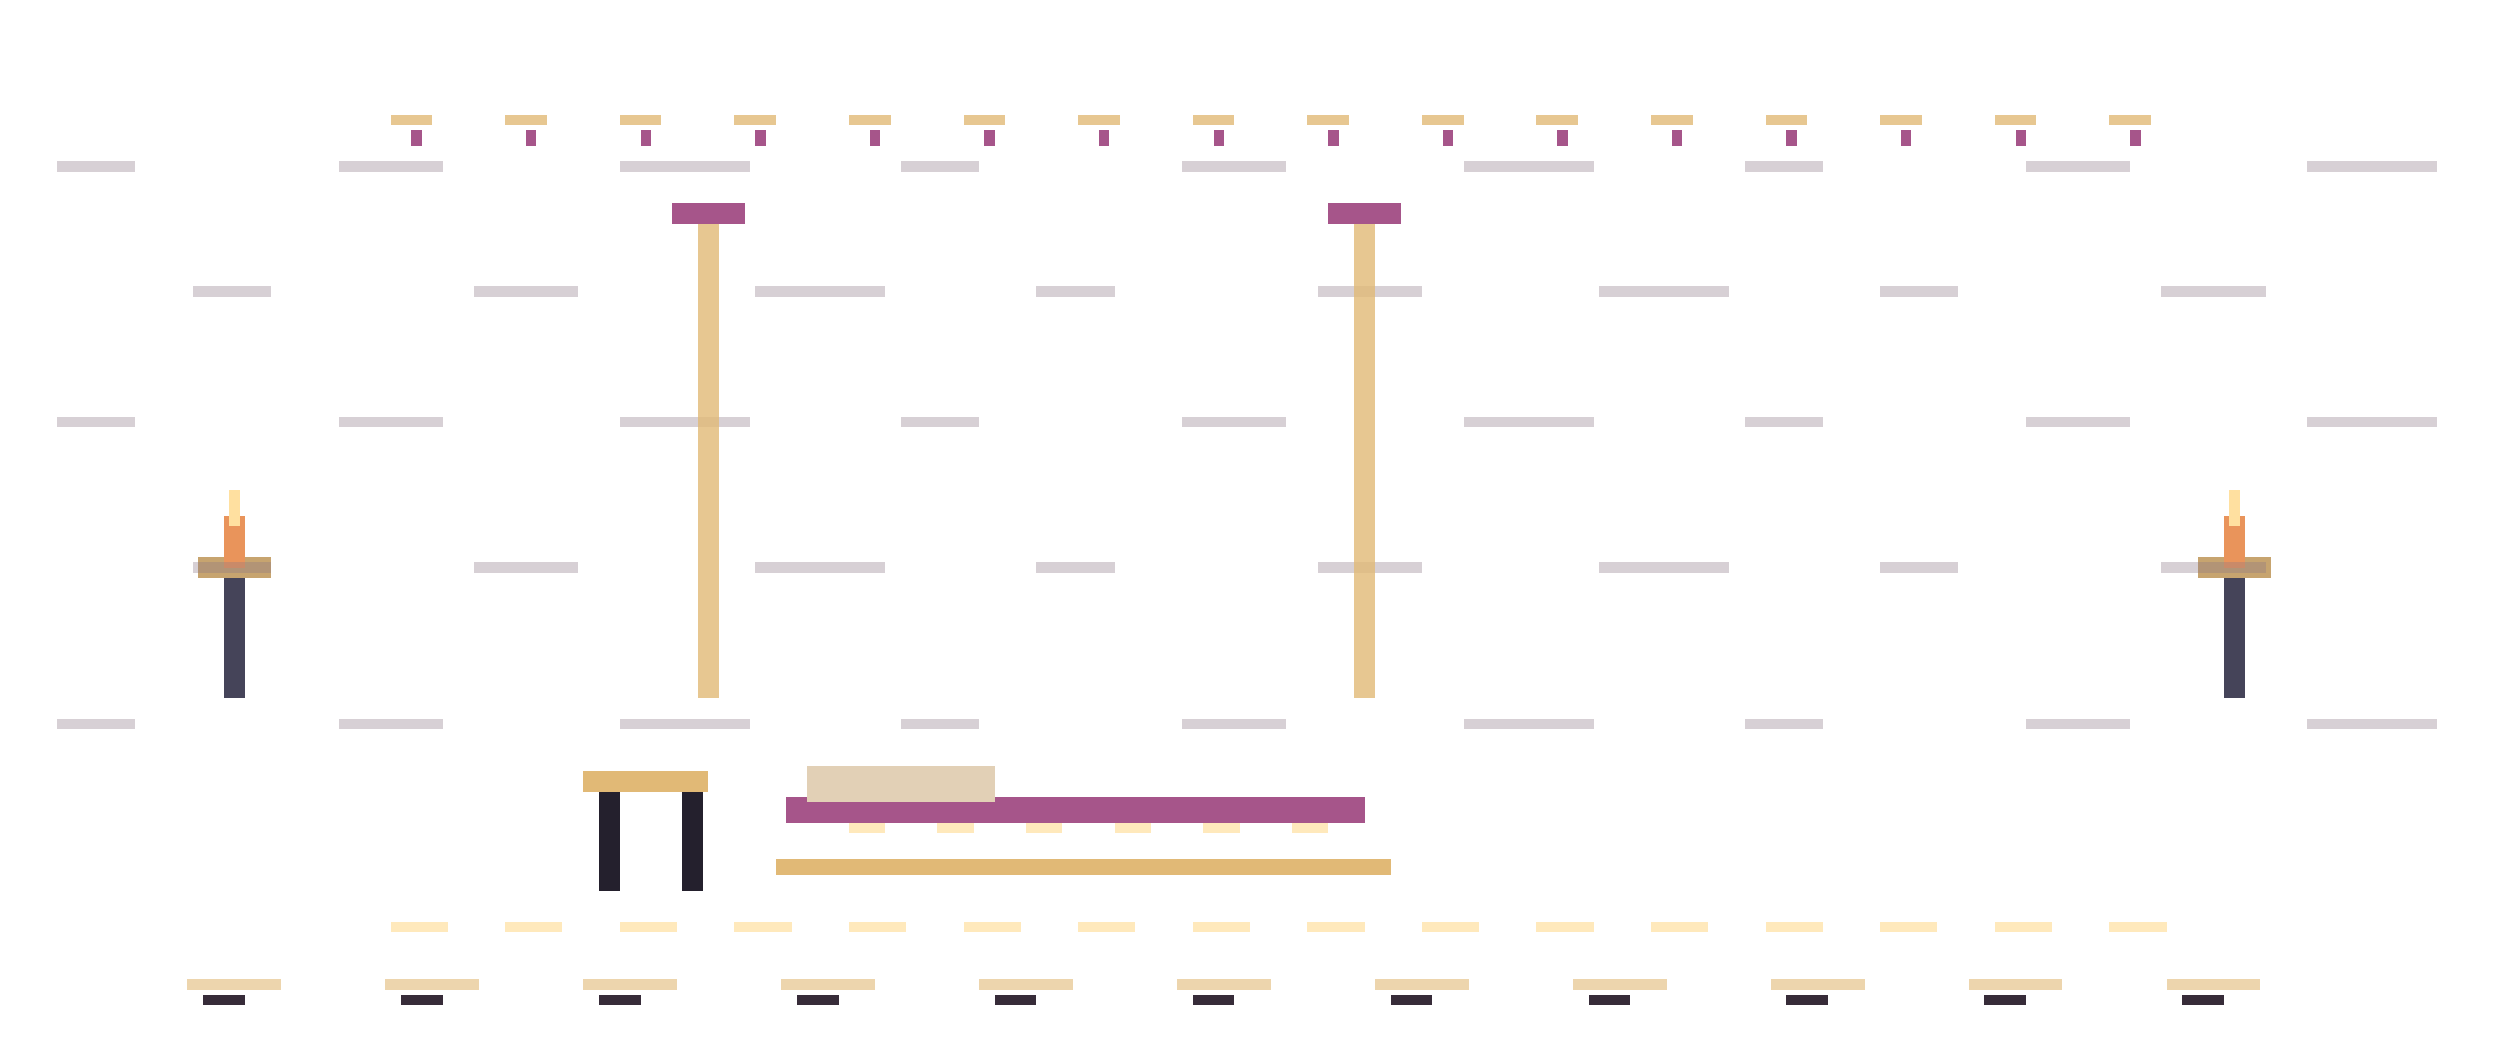
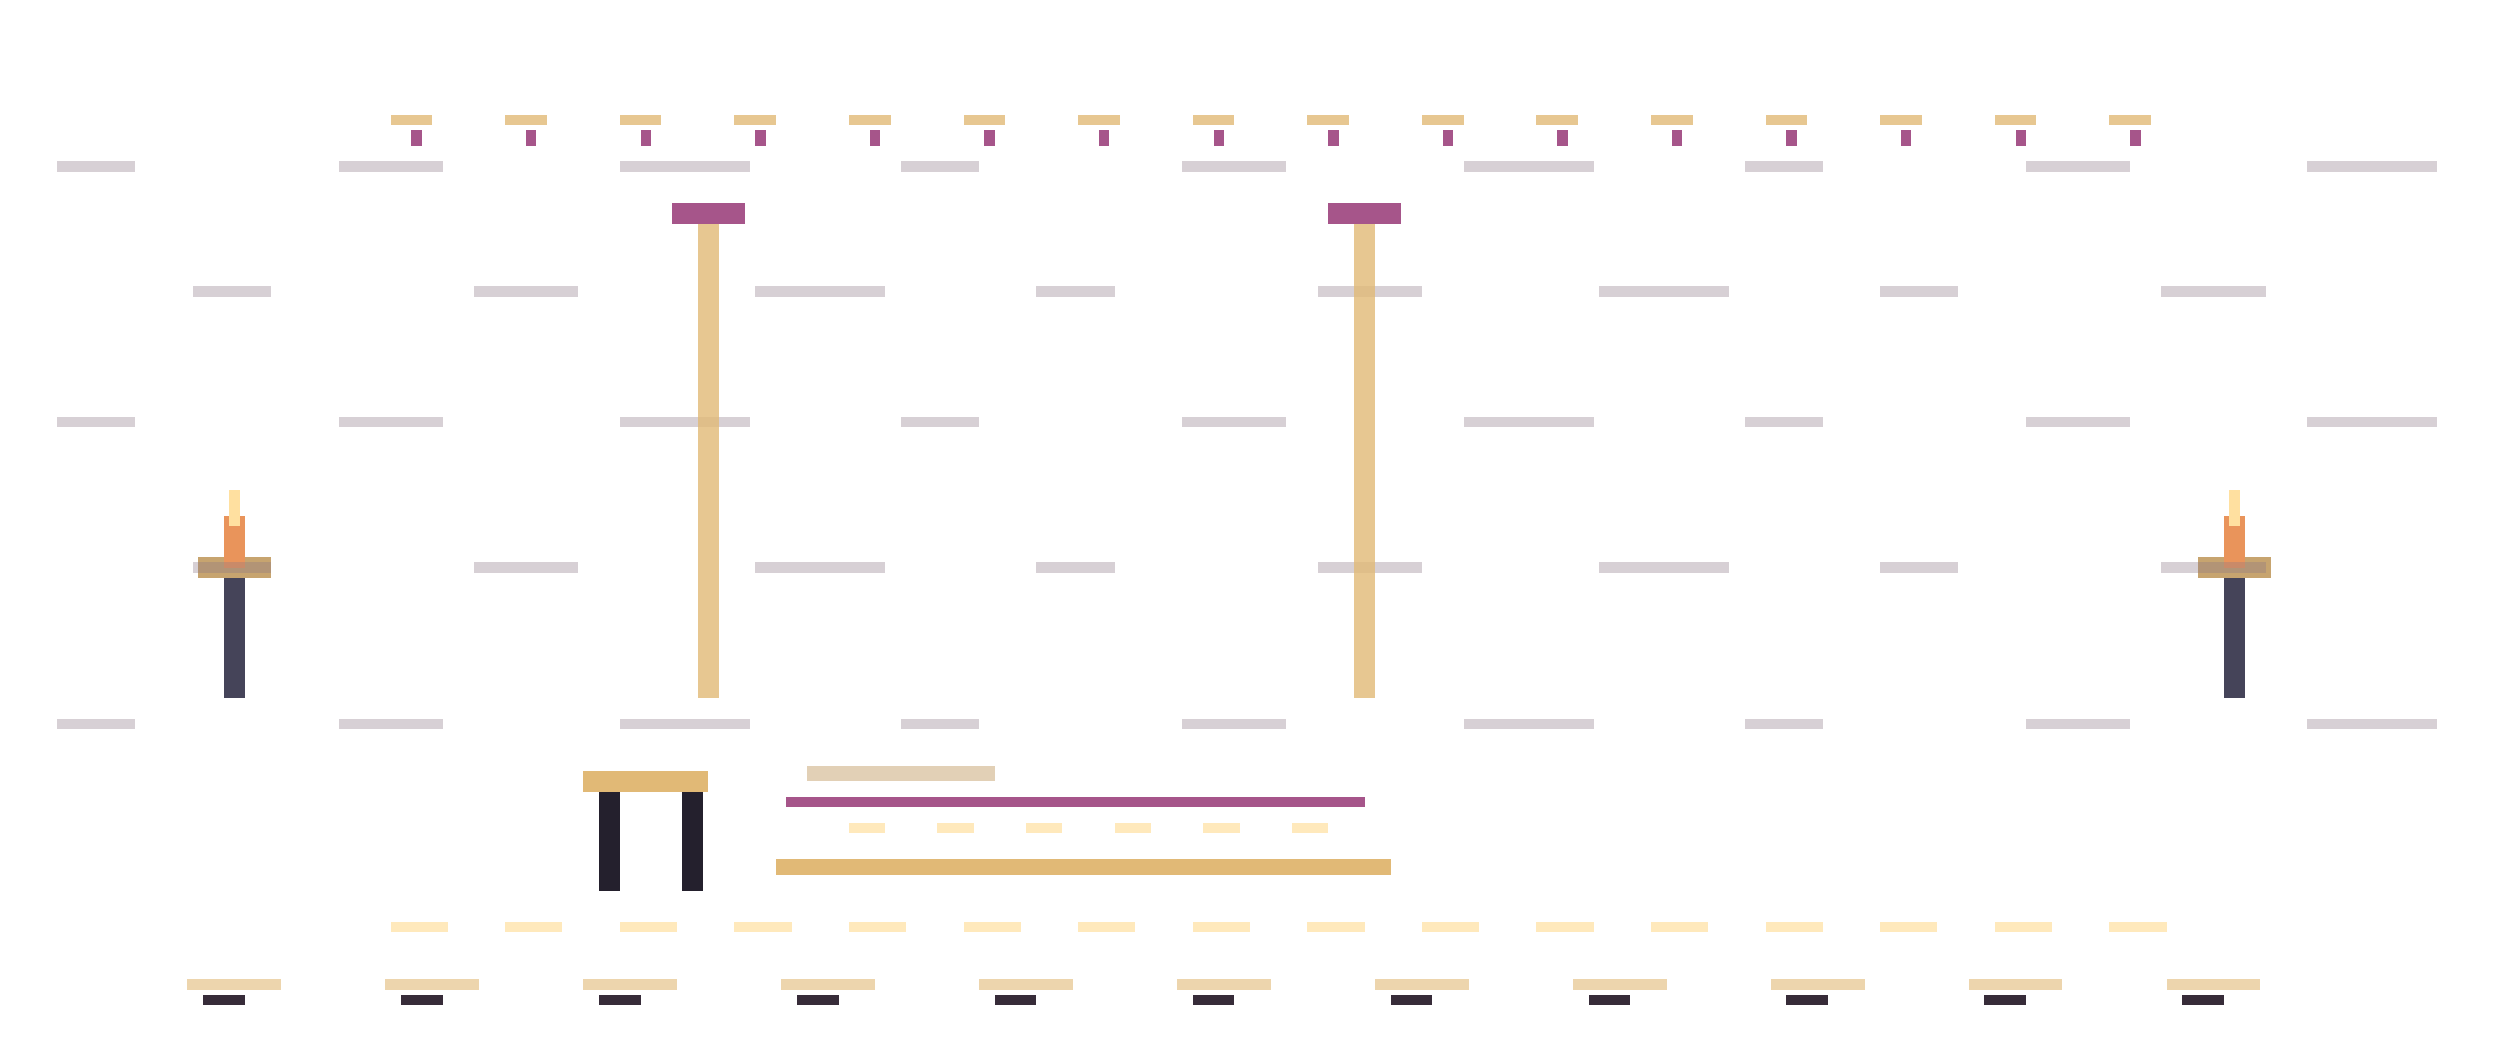
<svg xmlns="http://www.w3.org/2000/svg" viewBox="0 0 480 200" shape-rendering="crispEdges">
  <rect x="43" y="107" width="4" height="27" fill="#454459" />
  <rect x="38" y="107" width="14" height="4" fill="#c7a46f" />
  <rect x="43" y="99" width="4" height="10" fill="#e9945b" />
  <rect x="44" y="94" width="2" height="7" fill="#ffe0a0" />
  <rect x="427" y="107" width="4" height="27" fill="#454459" />
  <rect x="422" y="107" width="14" height="4" fill="#c7a46f" />
  <rect x="427" y="99" width="4" height="10" fill="#e9945b" />
  <rect x="428" y="94" width="2" height="7" fill="#ffe0a0" />
  <rect x="11" y="31" width="15" height="2" fill="#8b7583" opacity=".34" />
  <rect x="65" y="31" width="20" height="2" fill="#8b7583" opacity=".34" />
  <rect x="119" y="31" width="25" height="2" fill="#8b7583" opacity=".34" />
  <rect x="173" y="31" width="15" height="2" fill="#8b7583" opacity=".34" />
  <rect x="227" y="31" width="20" height="2" fill="#8b7583" opacity=".34" />
  <rect x="281" y="31" width="25" height="2" fill="#8b7583" opacity=".34" />
  <rect x="335" y="31" width="15" height="2" fill="#8b7583" opacity=".34" />
  <rect x="389" y="31" width="20" height="2" fill="#8b7583" opacity=".34" />
  <rect x="443" y="31" width="25" height="2" fill="#8b7583" opacity=".34" />
  <rect x="37" y="55" width="15" height="2" fill="#8b7583" opacity=".34" />
  <rect x="91" y="55" width="20" height="2" fill="#8b7583" opacity=".34" />
  <rect x="145" y="55" width="25" height="2" fill="#8b7583" opacity=".34" />
  <rect x="199" y="55" width="15" height="2" fill="#8b7583" opacity=".34" />
  <rect x="253" y="55" width="20" height="2" fill="#8b7583" opacity=".34" />
  <rect x="307" y="55" width="25" height="2" fill="#8b7583" opacity=".34" />
  <rect x="361" y="55" width="15" height="2" fill="#8b7583" opacity=".34" />
  <rect x="415" y="55" width="20" height="2" fill="#8b7583" opacity=".34" />
  <rect x="11" y="80" width="15" height="2" fill="#8b7583" opacity=".34" />
  <rect x="65" y="80" width="20" height="2" fill="#8b7583" opacity=".34" />
  <rect x="119" y="80" width="25" height="2" fill="#8b7583" opacity=".34" />
  <rect x="173" y="80" width="15" height="2" fill="#8b7583" opacity=".34" />
  <rect x="227" y="80" width="20" height="2" fill="#8b7583" opacity=".34" />
  <rect x="281" y="80" width="25" height="2" fill="#8b7583" opacity=".34" />
  <rect x="335" y="80" width="15" height="2" fill="#8b7583" opacity=".34" />
  <rect x="389" y="80" width="20" height="2" fill="#8b7583" opacity=".34" />
  <rect x="443" y="80" width="25" height="2" fill="#8b7583" opacity=".34" />
  <rect x="37" y="108" width="15" height="2" fill="#8b7583" opacity=".34" />
  <rect x="91" y="108" width="20" height="2" fill="#8b7583" opacity=".34" />
  <rect x="145" y="108" width="25" height="2" fill="#8b7583" opacity=".34" />
  <rect x="199" y="108" width="15" height="2" fill="#8b7583" opacity=".34" />
  <rect x="253" y="108" width="20" height="2" fill="#8b7583" opacity=".34" />
  <rect x="307" y="108" width="25" height="2" fill="#8b7583" opacity=".34" />
  <rect x="361" y="108" width="15" height="2" fill="#8b7583" opacity=".34" />
  <rect x="415" y="108" width="20" height="2" fill="#8b7583" opacity=".34" />
  <rect x="11" y="138" width="15" height="2" fill="#8b7583" opacity=".34" />
  <rect x="65" y="138" width="20" height="2" fill="#8b7583" opacity=".34" />
  <rect x="119" y="138" width="25" height="2" fill="#8b7583" opacity=".34" />
  <rect x="173" y="138" width="15" height="2" fill="#8b7583" opacity=".34" />
  <rect x="227" y="138" width="20" height="2" fill="#8b7583" opacity=".34" />
  <rect x="281" y="138" width="25" height="2" fill="#8b7583" opacity=".34" />
  <rect x="335" y="138" width="15" height="2" fill="#8b7583" opacity=".34" />
  <rect x="389" y="138" width="20" height="2" fill="#8b7583" opacity=".34" />
  <rect x="443" y="138" width="25" height="2" fill="#8b7583" opacity=".34" />
  <rect x="36" y="188" width="18" height="2" fill="#e1b976" opacity=".6" />
  <rect x="39" y="191" width="8" height="2" fill="#372c39" />
  <rect x="74" y="188" width="18" height="2" fill="#e1b976" opacity=".6" />
  <rect x="77" y="191" width="8" height="2" fill="#372c39" />
  <rect x="112" y="188" width="18" height="2" fill="#e1b976" opacity=".6" />
  <rect x="115" y="191" width="8" height="2" fill="#372c39" />
  <rect x="150" y="188" width="18" height="2" fill="#e1b976" opacity=".6" />
  <rect x="153" y="191" width="8" height="2" fill="#372c39" />
  <rect x="188" y="188" width="18" height="2" fill="#e1b976" opacity=".6" />
  <rect x="191" y="191" width="8" height="2" fill="#372c39" />
  <rect x="226" y="188" width="18" height="2" fill="#e1b976" opacity=".6" />
  <rect x="229" y="191" width="8" height="2" fill="#372c39" />
  <rect x="264" y="188" width="18" height="2" fill="#e1b976" opacity=".6" />
  <rect x="267" y="191" width="8" height="2" fill="#372c39" />
  <rect x="302" y="188" width="18" height="2" fill="#e1b976" opacity=".6" />
  <rect x="305" y="191" width="8" height="2" fill="#372c39" />
  <rect x="340" y="188" width="18" height="2" fill="#e1b976" opacity=".6" />
  <rect x="343" y="191" width="8" height="2" fill="#372c39" />
  <rect x="378" y="188" width="18" height="2" fill="#e1b976" opacity=".6" />
  <rect x="381" y="191" width="8" height="2" fill="#372c39" />
  <rect x="416" y="188" width="18" height="2" fill="#e1b976" opacity=".6" />
  <rect x="419" y="191" width="8" height="2" fill="#372c39" />
-   <rect x="151" y="153" width="111" height="5" fill="#a6558a" />
-   <rect x="155" y="147" width="36" height="7" fill="#e2d0b6" />
+   <rect x="151" y="153" width="111" height="2" fill="#a6558a" />
+   <rect x="155" y="147" width="36" height="3" fill="#e2d0b6" />
  <rect x="149" y="165" width="118" height="3" fill="#e1b976" />
  <rect x="112" y="148" width="24" height="4" fill="#e1b976" />
  <rect x="115" y="152" width="4" height="19" fill="#24202d" />
  <rect x="131" y="152" width="4" height="19" fill="#24202d" />
  <rect x="134" y="43" width="4" height="91" fill="#e1b976" opacity=".8" />
  <rect x="129" y="39" width="14" height="4" fill="#a6558a" />
  <rect x="260" y="43" width="4" height="91" fill="#e1b976" opacity=".8" />
  <rect x="255" y="39" width="14" height="4" fill="#a6558a" />
  <rect x="163" y="158" width="7" height="2" fill="#ffe0a0" opacity=".7" />
  <rect x="180" y="158" width="7" height="2" fill="#ffe0a0" opacity=".7" />
  <rect x="197" y="158" width="7" height="2" fill="#ffe0a0" opacity=".7" />
  <rect x="214" y="158" width="7" height="2" fill="#ffe0a0" opacity=".7" />
  <rect x="231" y="158" width="7" height="2" fill="#ffe0a0" opacity=".7" />
  <rect x="248" y="158" width="7" height="2" fill="#ffe0a0" opacity=".7" />
  <rect x="75" y="22" width="8" height="2" fill="#e1b976" opacity=".8" />
  <rect x="79" y="25" width="2" height="3" fill="#a6558a" />
  <rect x="75" y="177" width="11" height="2" fill="#ffe0a0" opacity=".7" />
  <rect x="97" y="22" width="8" height="2" fill="#e1b976" opacity=".8" />
  <rect x="101" y="25" width="2" height="3" fill="#a6558a" />
  <rect x="97" y="177" width="11" height="2" fill="#ffe0a0" opacity=".7" />
  <rect x="119" y="22" width="8" height="2" fill="#e1b976" opacity=".8" />
  <rect x="123" y="25" width="2" height="3" fill="#a6558a" />
  <rect x="119" y="177" width="11" height="2" fill="#ffe0a0" opacity=".7" />
  <rect x="141" y="22" width="8" height="2" fill="#e1b976" opacity=".8" />
  <rect x="145" y="25" width="2" height="3" fill="#a6558a" />
  <rect x="141" y="177" width="11" height="2" fill="#ffe0a0" opacity=".7" />
  <rect x="163" y="22" width="8" height="2" fill="#e1b976" opacity=".8" />
  <rect x="167" y="25" width="2" height="3" fill="#a6558a" />
  <rect x="163" y="177" width="11" height="2" fill="#ffe0a0" opacity=".7" />
  <rect x="185" y="22" width="8" height="2" fill="#e1b976" opacity=".8" />
  <rect x="189" y="25" width="2" height="3" fill="#a6558a" />
  <rect x="185" y="177" width="11" height="2" fill="#ffe0a0" opacity=".7" />
  <rect x="207" y="22" width="8" height="2" fill="#e1b976" opacity=".8" />
  <rect x="211" y="25" width="2" height="3" fill="#a6558a" />
  <rect x="207" y="177" width="11" height="2" fill="#ffe0a0" opacity=".7" />
  <rect x="229" y="22" width="8" height="2" fill="#e1b976" opacity=".8" />
  <rect x="233" y="25" width="2" height="3" fill="#a6558a" />
  <rect x="229" y="177" width="11" height="2" fill="#ffe0a0" opacity=".7" />
  <rect x="251" y="22" width="8" height="2" fill="#e1b976" opacity=".8" />
  <rect x="255" y="25" width="2" height="3" fill="#a6558a" />
  <rect x="251" y="177" width="11" height="2" fill="#ffe0a0" opacity=".7" />
  <rect x="273" y="22" width="8" height="2" fill="#e1b976" opacity=".8" />
  <rect x="277" y="25" width="2" height="3" fill="#a6558a" />
  <rect x="273" y="177" width="11" height="2" fill="#ffe0a0" opacity=".7" />
  <rect x="295" y="22" width="8" height="2" fill="#e1b976" opacity=".8" />
  <rect x="299" y="25" width="2" height="3" fill="#a6558a" />
  <rect x="295" y="177" width="11" height="2" fill="#ffe0a0" opacity=".7" />
  <rect x="317" y="22" width="8" height="2" fill="#e1b976" opacity=".8" />
  <rect x="321" y="25" width="2" height="3" fill="#a6558a" />
  <rect x="317" y="177" width="11" height="2" fill="#ffe0a0" opacity=".7" />
  <rect x="339" y="22" width="8" height="2" fill="#e1b976" opacity=".8" />
  <rect x="343" y="25" width="2" height="3" fill="#a6558a" />
  <rect x="339" y="177" width="11" height="2" fill="#ffe0a0" opacity=".7" />
  <rect x="361" y="22" width="8" height="2" fill="#e1b976" opacity=".8" />
  <rect x="365" y="25" width="2" height="3" fill="#a6558a" />
  <rect x="361" y="177" width="11" height="2" fill="#ffe0a0" opacity=".7" />
  <rect x="383" y="22" width="8" height="2" fill="#e1b976" opacity=".8" />
  <rect x="387" y="25" width="2" height="3" fill="#a6558a" />
  <rect x="383" y="177" width="11" height="2" fill="#ffe0a0" opacity=".7" />
  <rect x="405" y="22" width="8" height="2" fill="#e1b976" opacity=".8" />
  <rect x="409" y="25" width="2" height="3" fill="#a6558a" />
  <rect x="405" y="177" width="11" height="2" fill="#ffe0a0" opacity=".7" />
</svg>
